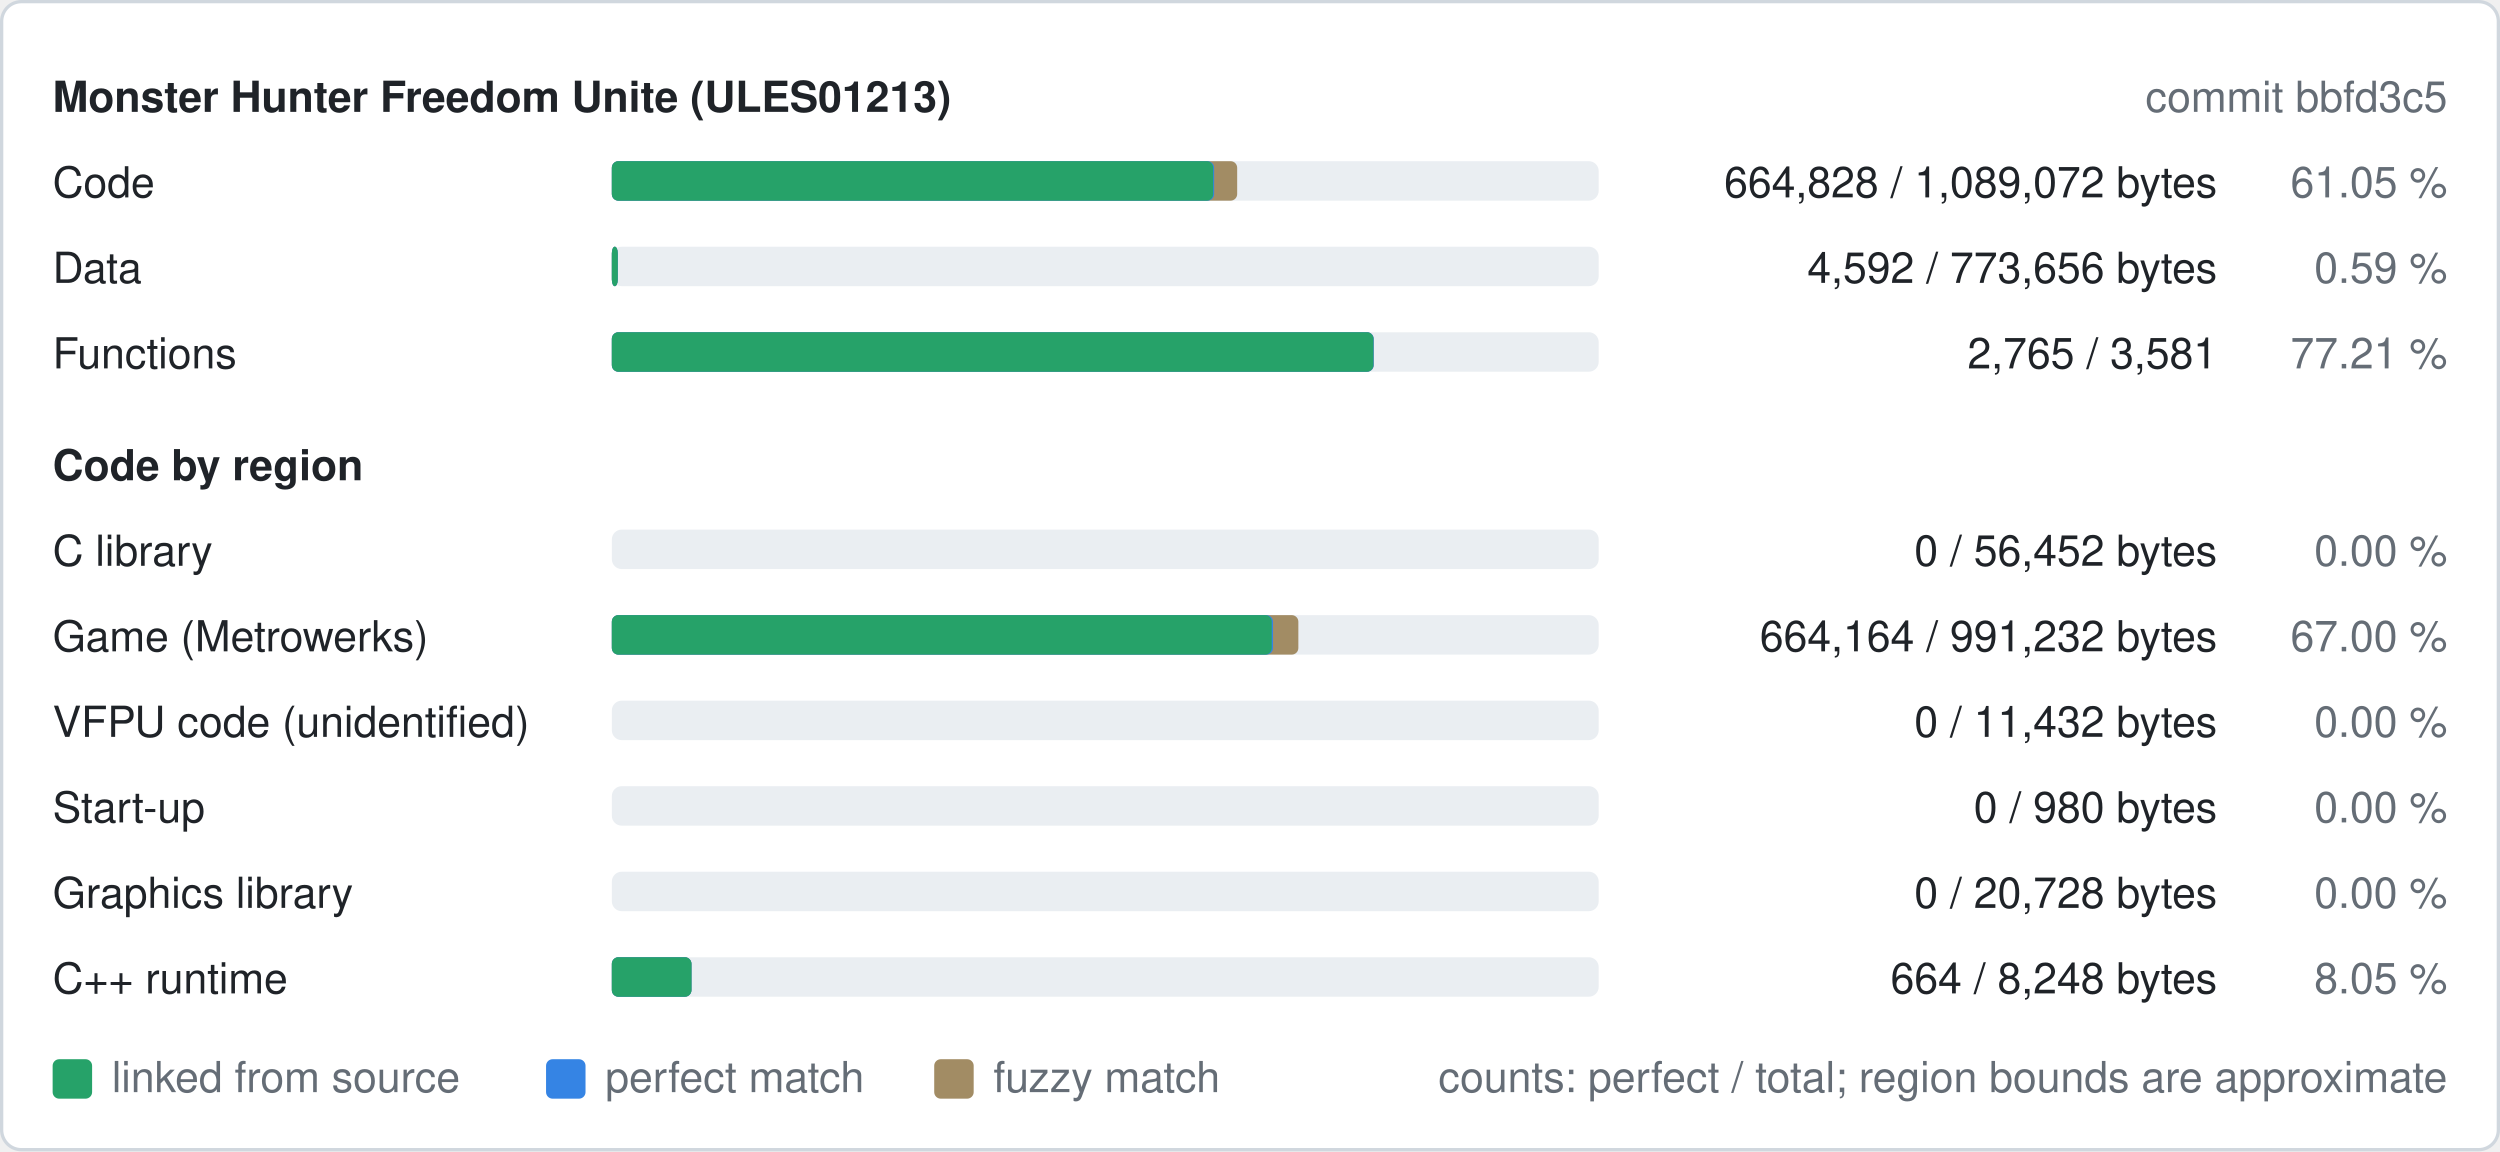
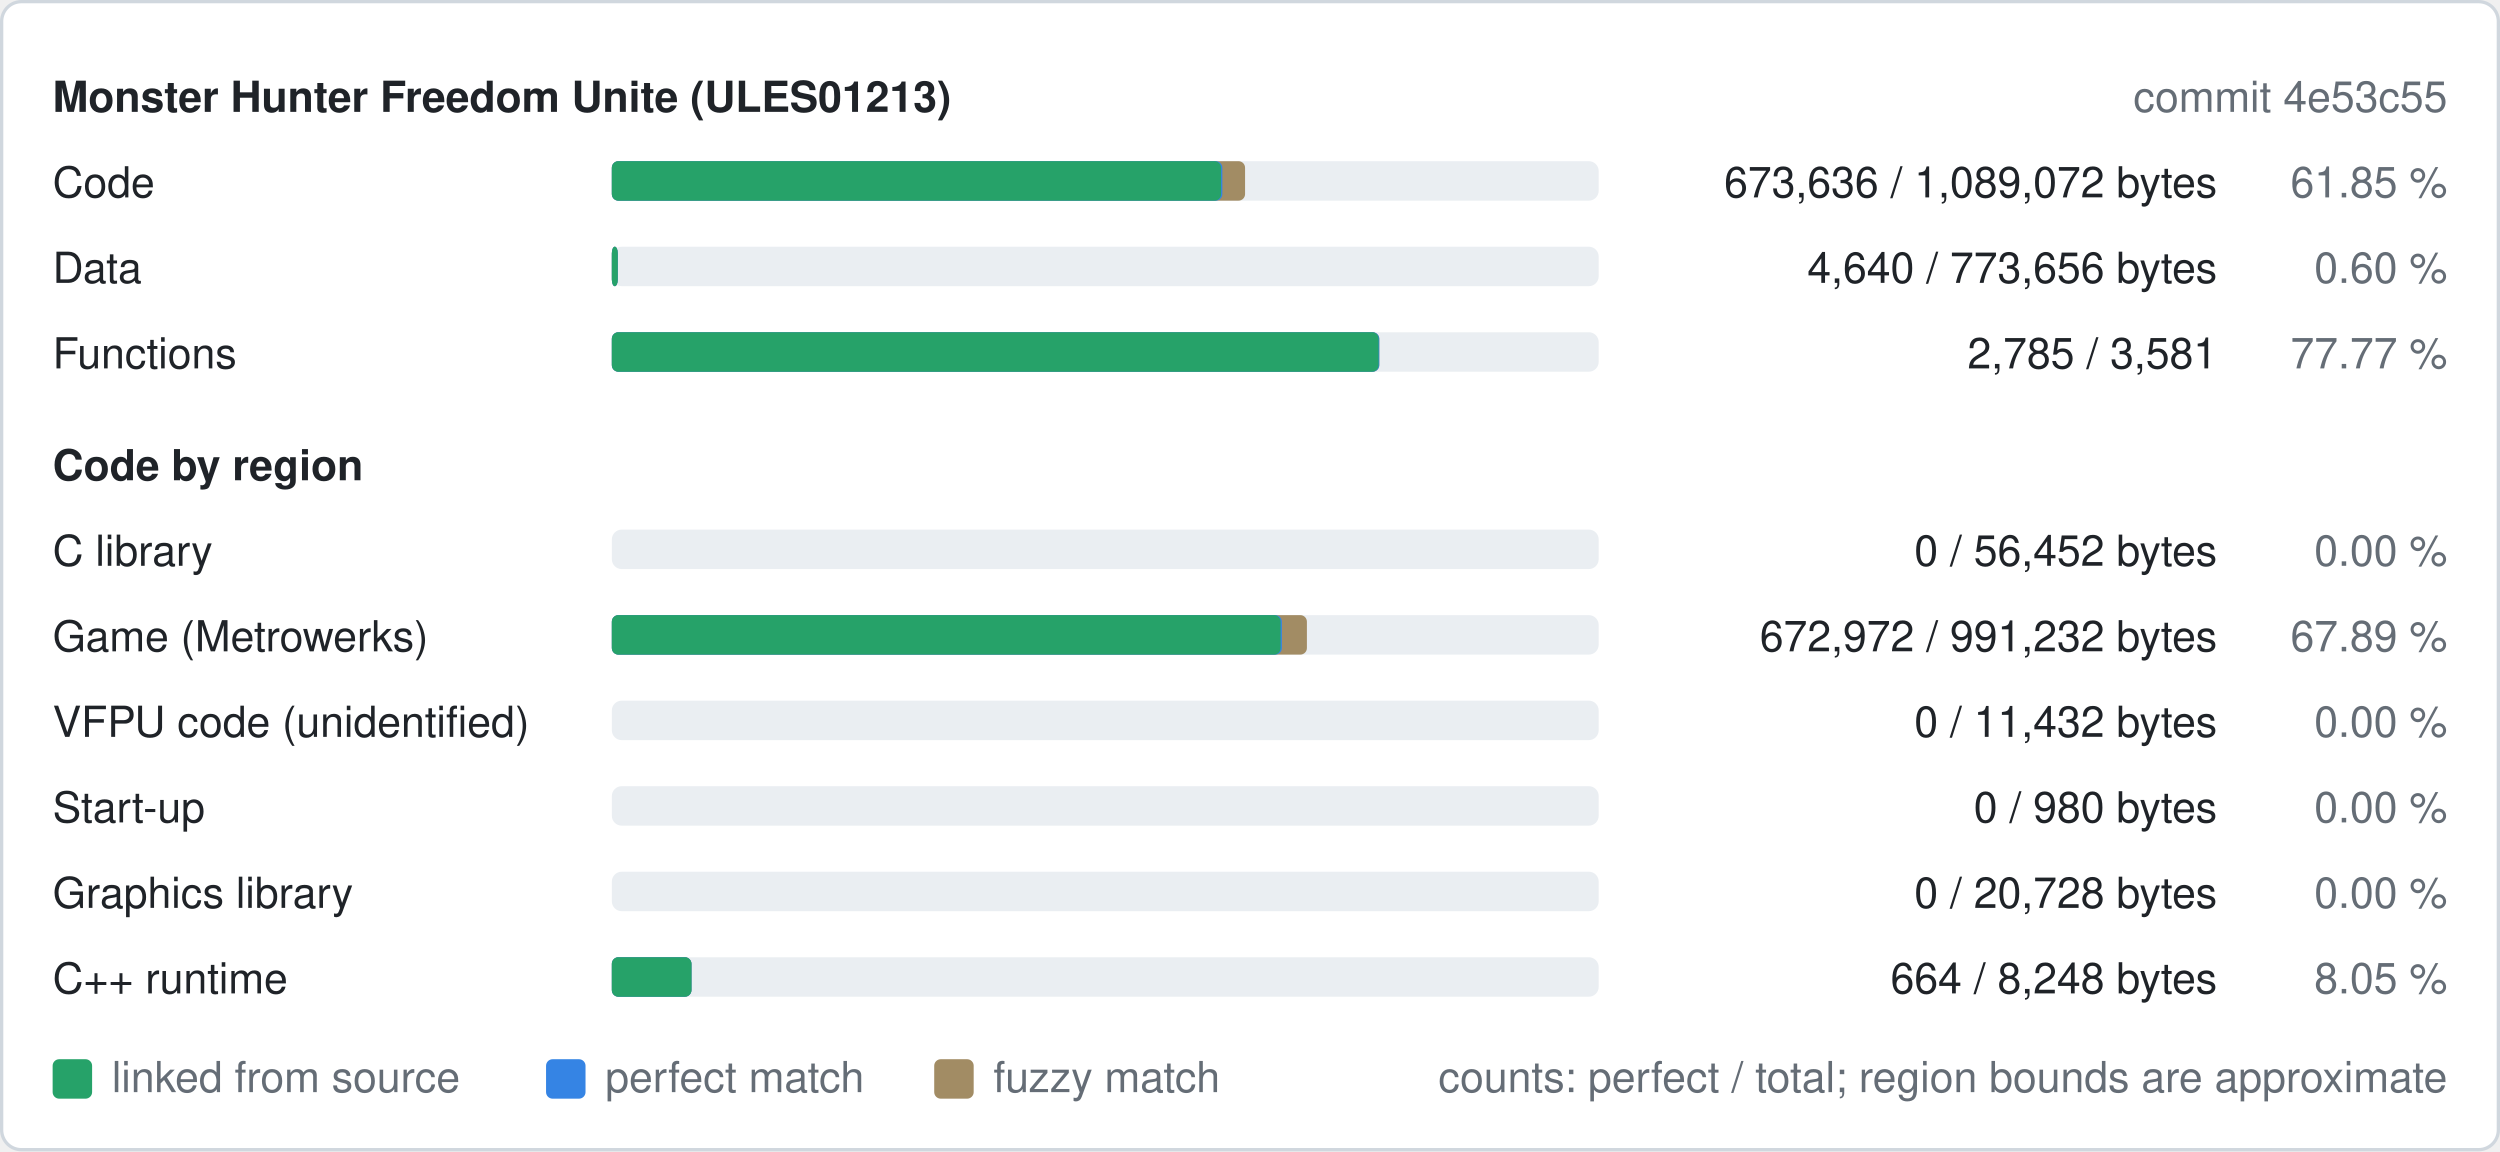
<svg xmlns="http://www.w3.org/2000/svg" width="760" height="350" viewBox="0 0 760 350" role="img" aria-label="Decompilation progress of ULES01213">
  <style>
text{font-family:-apple-system,BlinkMacSystemFont,"Segoe UI",Helvetica,Arial,sans-serif;font-size:13px}
.b{font-weight:600}
.bg{fill:#ffffff;stroke:#d0d7de}.t{fill:#1f2328}.m{fill:#656d76}.track{fill:#eaeef2}.fuzzy{fill:#a28c64}.perfect{fill:#3584e4}.linked{fill:#26a269}
@media (prefers-color-scheme: dark){.bg{fill:#0d1117;stroke:#30363d}.t{fill:#e6edf3}.m{fill:#8d96a0}.track{fill:#21262d}.fuzzy{fill:#a28c64}.perfect{fill:#3584e4}.linked{fill:#2ec27e}}
</style>
  <rect class="bg" x="0.5" y="0.5" width="759" height="349" rx="6" />
  <text class="t b" x="16" y="34">Monster Hunter Freedom Unite (ULES01213)</text>
-   <text class="m" x="744" y="34" text-anchor="end">commit bbfd3c5</text>
+   <text class="m" x="744" y="34" text-anchor="end">commit 4e53c55</text>
  <text class="t" x="16" y="60">Code</text>
  <rect class="track" x="186" y="49" width="300" height="12" rx="3" />
-   <rect class="fuzzy" x="186" y="49" width="190.1" height="12" rx="2" />
-   <rect class="perfect" x="186" y="49" width="183.1" height="12" rx="2" />
-   <rect class="linked" x="186" y="49" width="182.8" height="12" rx="2" />
-   <text class="t" x="674" y="60" text-anchor="end">664,828 / 1,089,072 bytes</text>
-   <text class="m" x="744" y="60" text-anchor="end">61.05 %</text>
+   <rect class="fuzzy" x="186" y="49" width="192.5" height="12" rx="2" />
+   <rect class="perfect" x="186" y="49" width="185.6" height="12" rx="2" />
+   <rect class="linked" x="186" y="49" width="185.2" height="12" rx="2" />
+   <text class="t" x="674" y="60" text-anchor="end">673,636 / 1,089,072 bytes</text>
+   <text class="m" x="744" y="60" text-anchor="end">61.85 %</text>
  <text class="t" x="16" y="86">Data</text>
  <rect class="track" x="186" y="75" width="300" height="12" rx="3" />
  <rect class="fuzzy" x="186" y="75" width="1.8" height="12" rx="2" />
  <rect class="perfect" x="186" y="75" width="1.8" height="12" rx="2" />
  <rect class="linked" x="186" y="75" width="1.8" height="12" rx="2" />
-   <text class="t" x="674" y="86" text-anchor="end">4,592 / 773,656 bytes</text>
-   <text class="m" x="744" y="86" text-anchor="end">0.59 %</text>
+   <text class="t" x="674" y="86" text-anchor="end">4,640 / 773,656 bytes</text>
+   <text class="m" x="744" y="86" text-anchor="end">0.60 %</text>
  <text class="t" x="16" y="112">Functions</text>
  <rect class="track" x="186" y="101" width="300" height="12" rx="3" />
-   <rect class="fuzzy" x="186" y="101" width="231.6" height="12" rx="2" />
-   <rect class="perfect" x="186" y="101" width="231.6" height="12" rx="2" />
-   <rect class="linked" x="186" y="101" width="231.5" height="12" rx="2" />
-   <text class="t" x="674" y="112" text-anchor="end">2,765 / 3,581</text>
-   <text class="m" x="744" y="112" text-anchor="end">77.21 %</text>
+   <rect class="fuzzy" x="186" y="101" width="233.3" height="12" rx="2" />
+   <rect class="perfect" x="186" y="101" width="233.3" height="12" rx="2" />
+   <rect class="linked" x="186" y="101" width="233.1" height="12" rx="2" />
+   <text class="t" x="674" y="112" text-anchor="end">2,785 / 3,581</text>
+   <text class="m" x="744" y="112" text-anchor="end">77.77 %</text>
  <text class="t b" x="16" y="146">Code by region</text>
  <text class="t" x="16" y="172">C library</text>
  <rect class="track" x="186" y="161" width="300" height="12" rx="3" />
  <text class="t" x="674" y="172" text-anchor="end">0 / 56,452 bytes</text>
  <text class="m" x="744" y="172" text-anchor="end">0.00 %</text>
  <text class="t" x="16" y="198">Game (Metrowerks)</text>
  <rect class="track" x="186" y="187" width="300" height="12" rx="3" />
-   <rect class="fuzzy" x="186" y="187" width="208.7" height="12" rx="2" />
-   <rect class="perfect" x="186" y="187" width="201.0" height="12" rx="2" />
-   <rect class="linked" x="186" y="187" width="200.6" height="12" rx="2" />
-   <text class="t" x="674" y="198" text-anchor="end">664,164 / 991,232 bytes</text>
-   <text class="m" x="744" y="198" text-anchor="end">67.00 %</text>
+   <rect class="fuzzy" x="186" y="187" width="211.3" height="12" rx="2" />
+   <rect class="perfect" x="186" y="187" width="203.7" height="12" rx="2" />
+   <rect class="linked" x="186" y="187" width="203.3" height="12" rx="2" />
+   <text class="t" x="674" y="198" text-anchor="end">672,972 / 991,232 bytes</text>
+   <text class="m" x="744" y="198" text-anchor="end">67.89 %</text>
  <text class="t" x="16" y="224">VFPU code (unidentified)</text>
  <rect class="track" x="186" y="213" width="300" height="12" rx="3" />
  <text class="t" x="674" y="224" text-anchor="end">0 / 11,432 bytes</text>
  <text class="m" x="744" y="224" text-anchor="end">0.00 %</text>
  <text class="t" x="16" y="250">Start-up</text>
  <rect class="track" x="186" y="239" width="300" height="12" rx="3" />
  <text class="t" x="674" y="250" text-anchor="end">0 / 980 bytes</text>
  <text class="m" x="744" y="250" text-anchor="end">0.00 %</text>
  <text class="t" x="16" y="276">Graphics library</text>
  <rect class="track" x="186" y="265" width="300" height="12" rx="3" />
  <text class="t" x="674" y="276" text-anchor="end">0 / 20,728 bytes</text>
  <text class="m" x="744" y="276" text-anchor="end">0.00 %</text>
  <text class="t" x="16" y="302">C++ runtime</text>
  <rect class="track" x="186" y="291" width="300" height="12" rx="3" />
  <rect class="fuzzy" x="186" y="291" width="24.2" height="12" rx="2" />
  <rect class="perfect" x="186" y="291" width="24.2" height="12" rx="2" />
  <rect class="linked" x="186" y="291" width="24.2" height="12" rx="2" />
  <text class="t" x="674" y="302" text-anchor="end">664 / 8,248 bytes</text>
  <text class="m" x="744" y="302" text-anchor="end">8.05 %</text>
  <rect class="linked" x="16" y="322" width="12" height="12" rx="2" />
  <text class="m" x="34" y="332">linked from source</text>
  <rect class="perfect" x="166" y="322" width="12" height="12" rx="2" />
  <text class="m" x="184" y="332">perfect match</text>
  <rect class="fuzzy" x="284" y="322" width="12" height="12" rx="2" />
  <text class="m" x="302" y="332">fuzzy match</text>
  <text class="m" x="744" y="332" text-anchor="end">counts: perfect / total; region bounds are approximate</text>
</svg>
